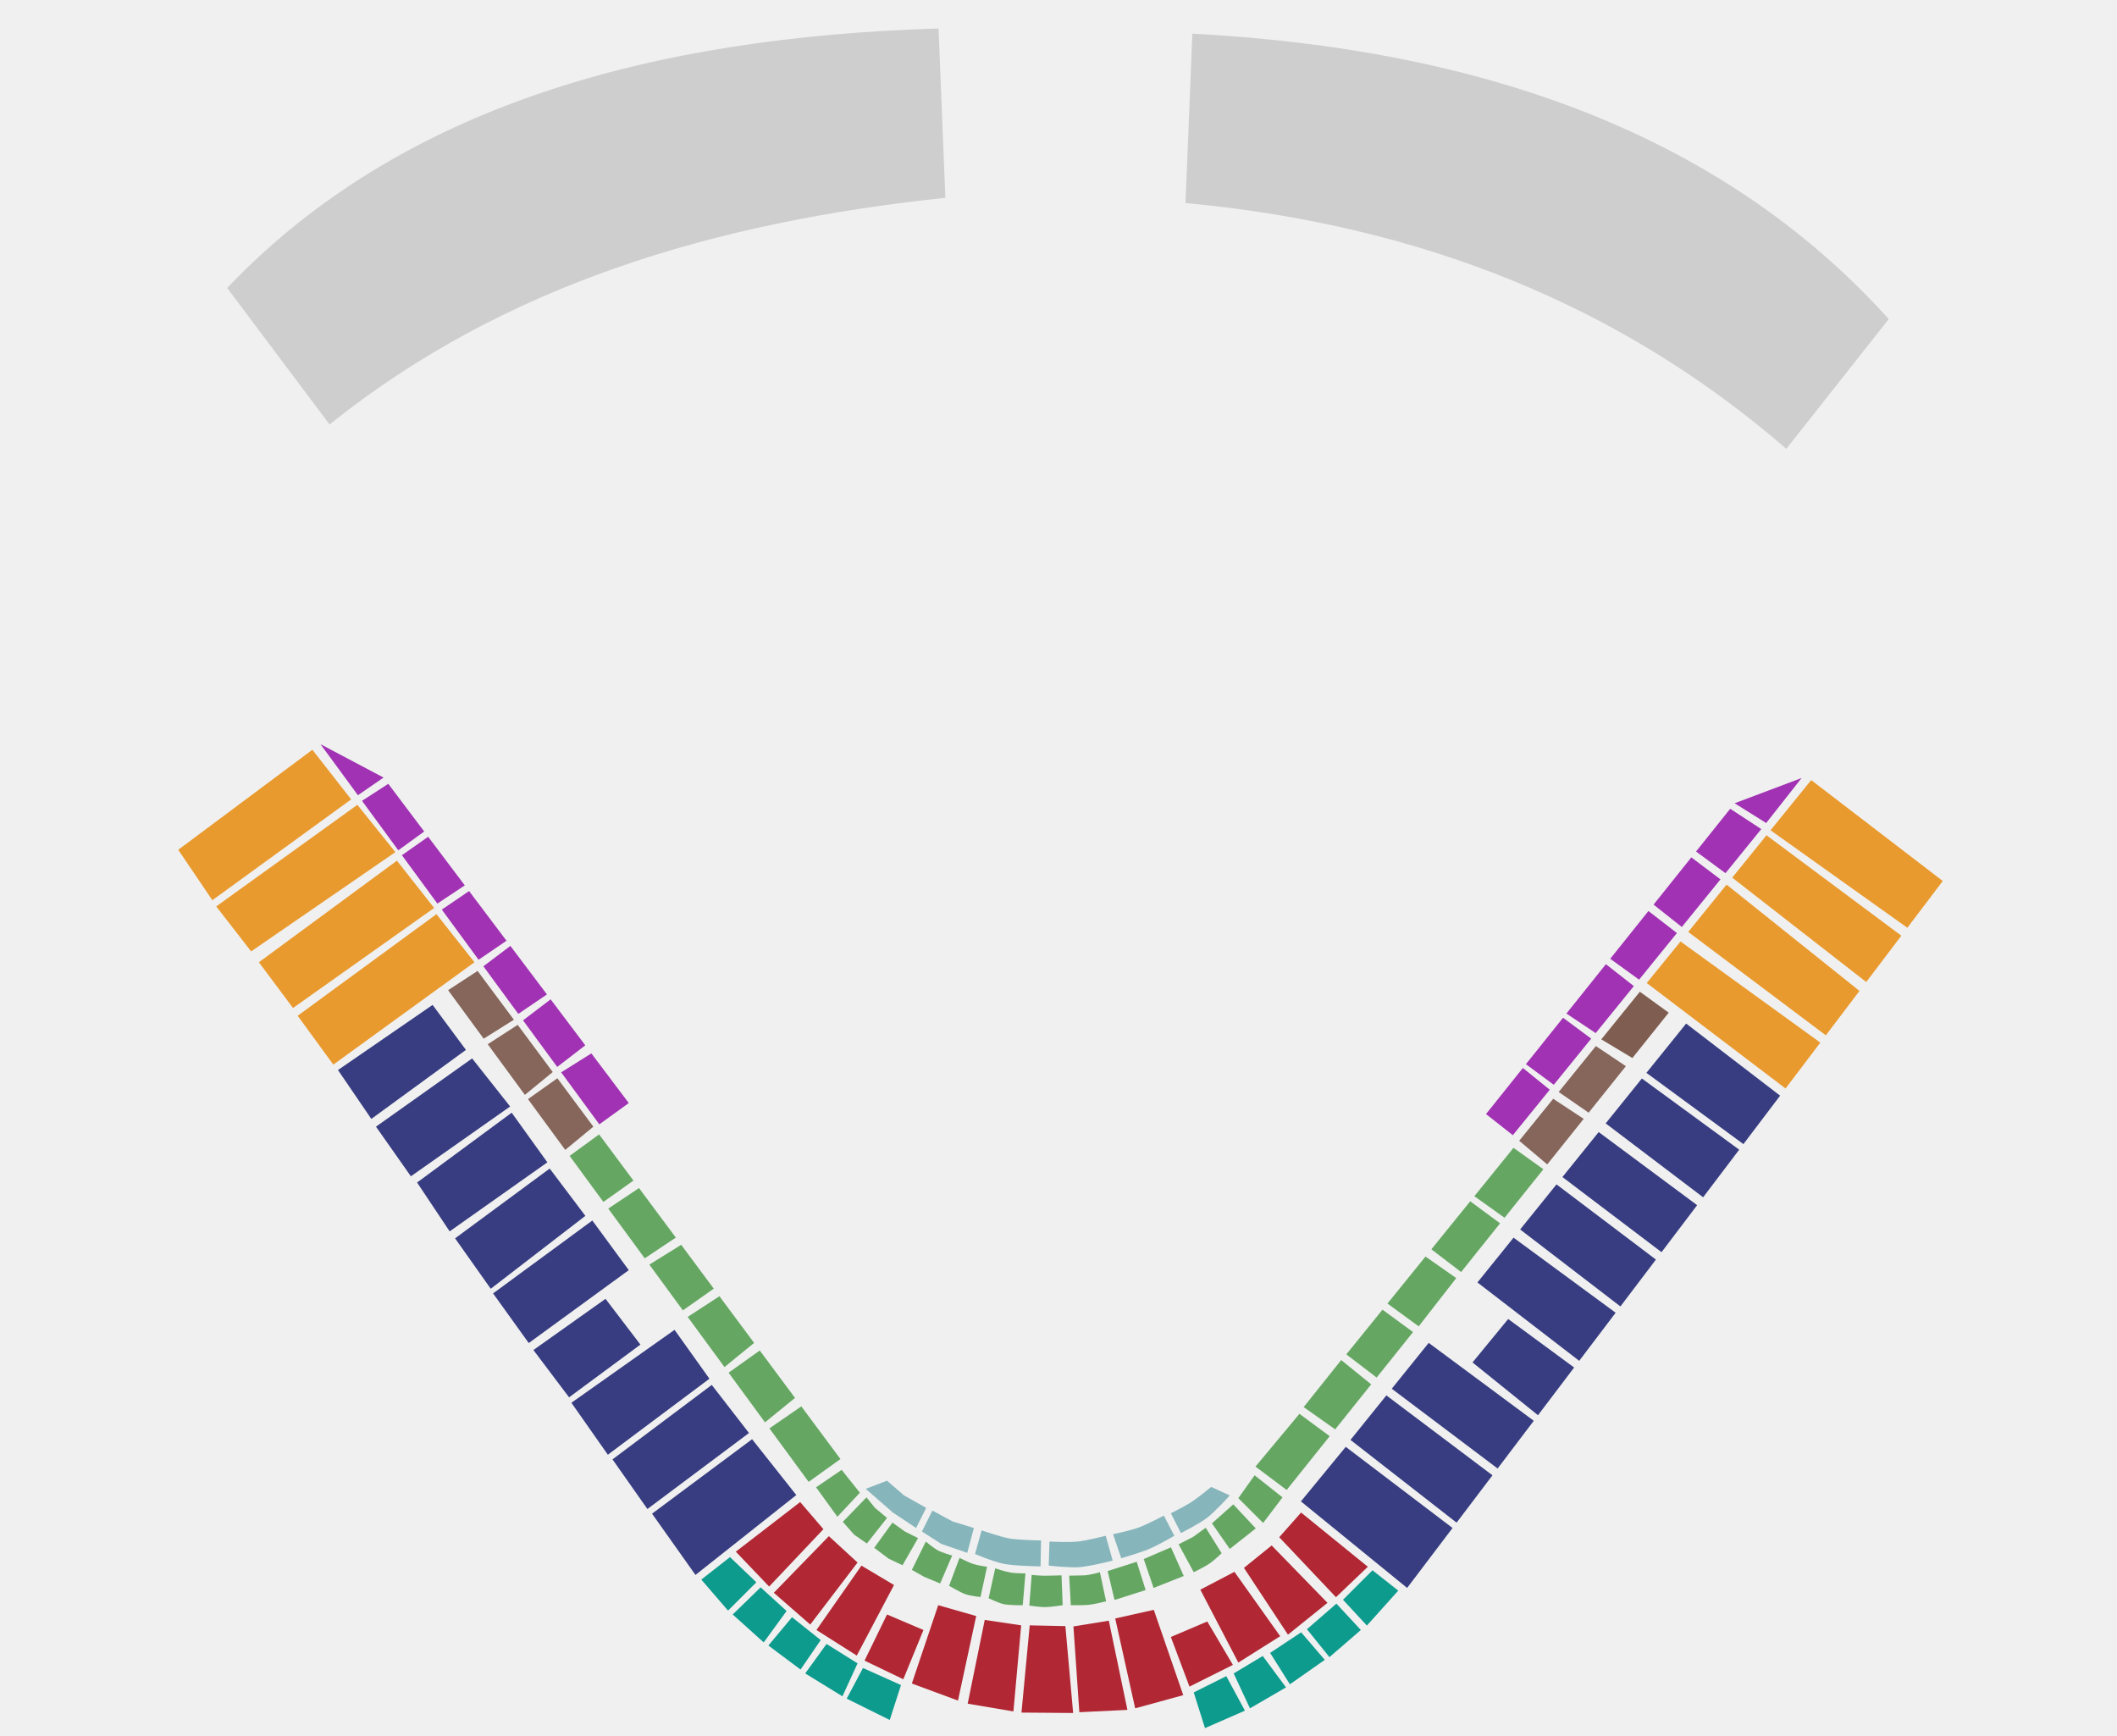
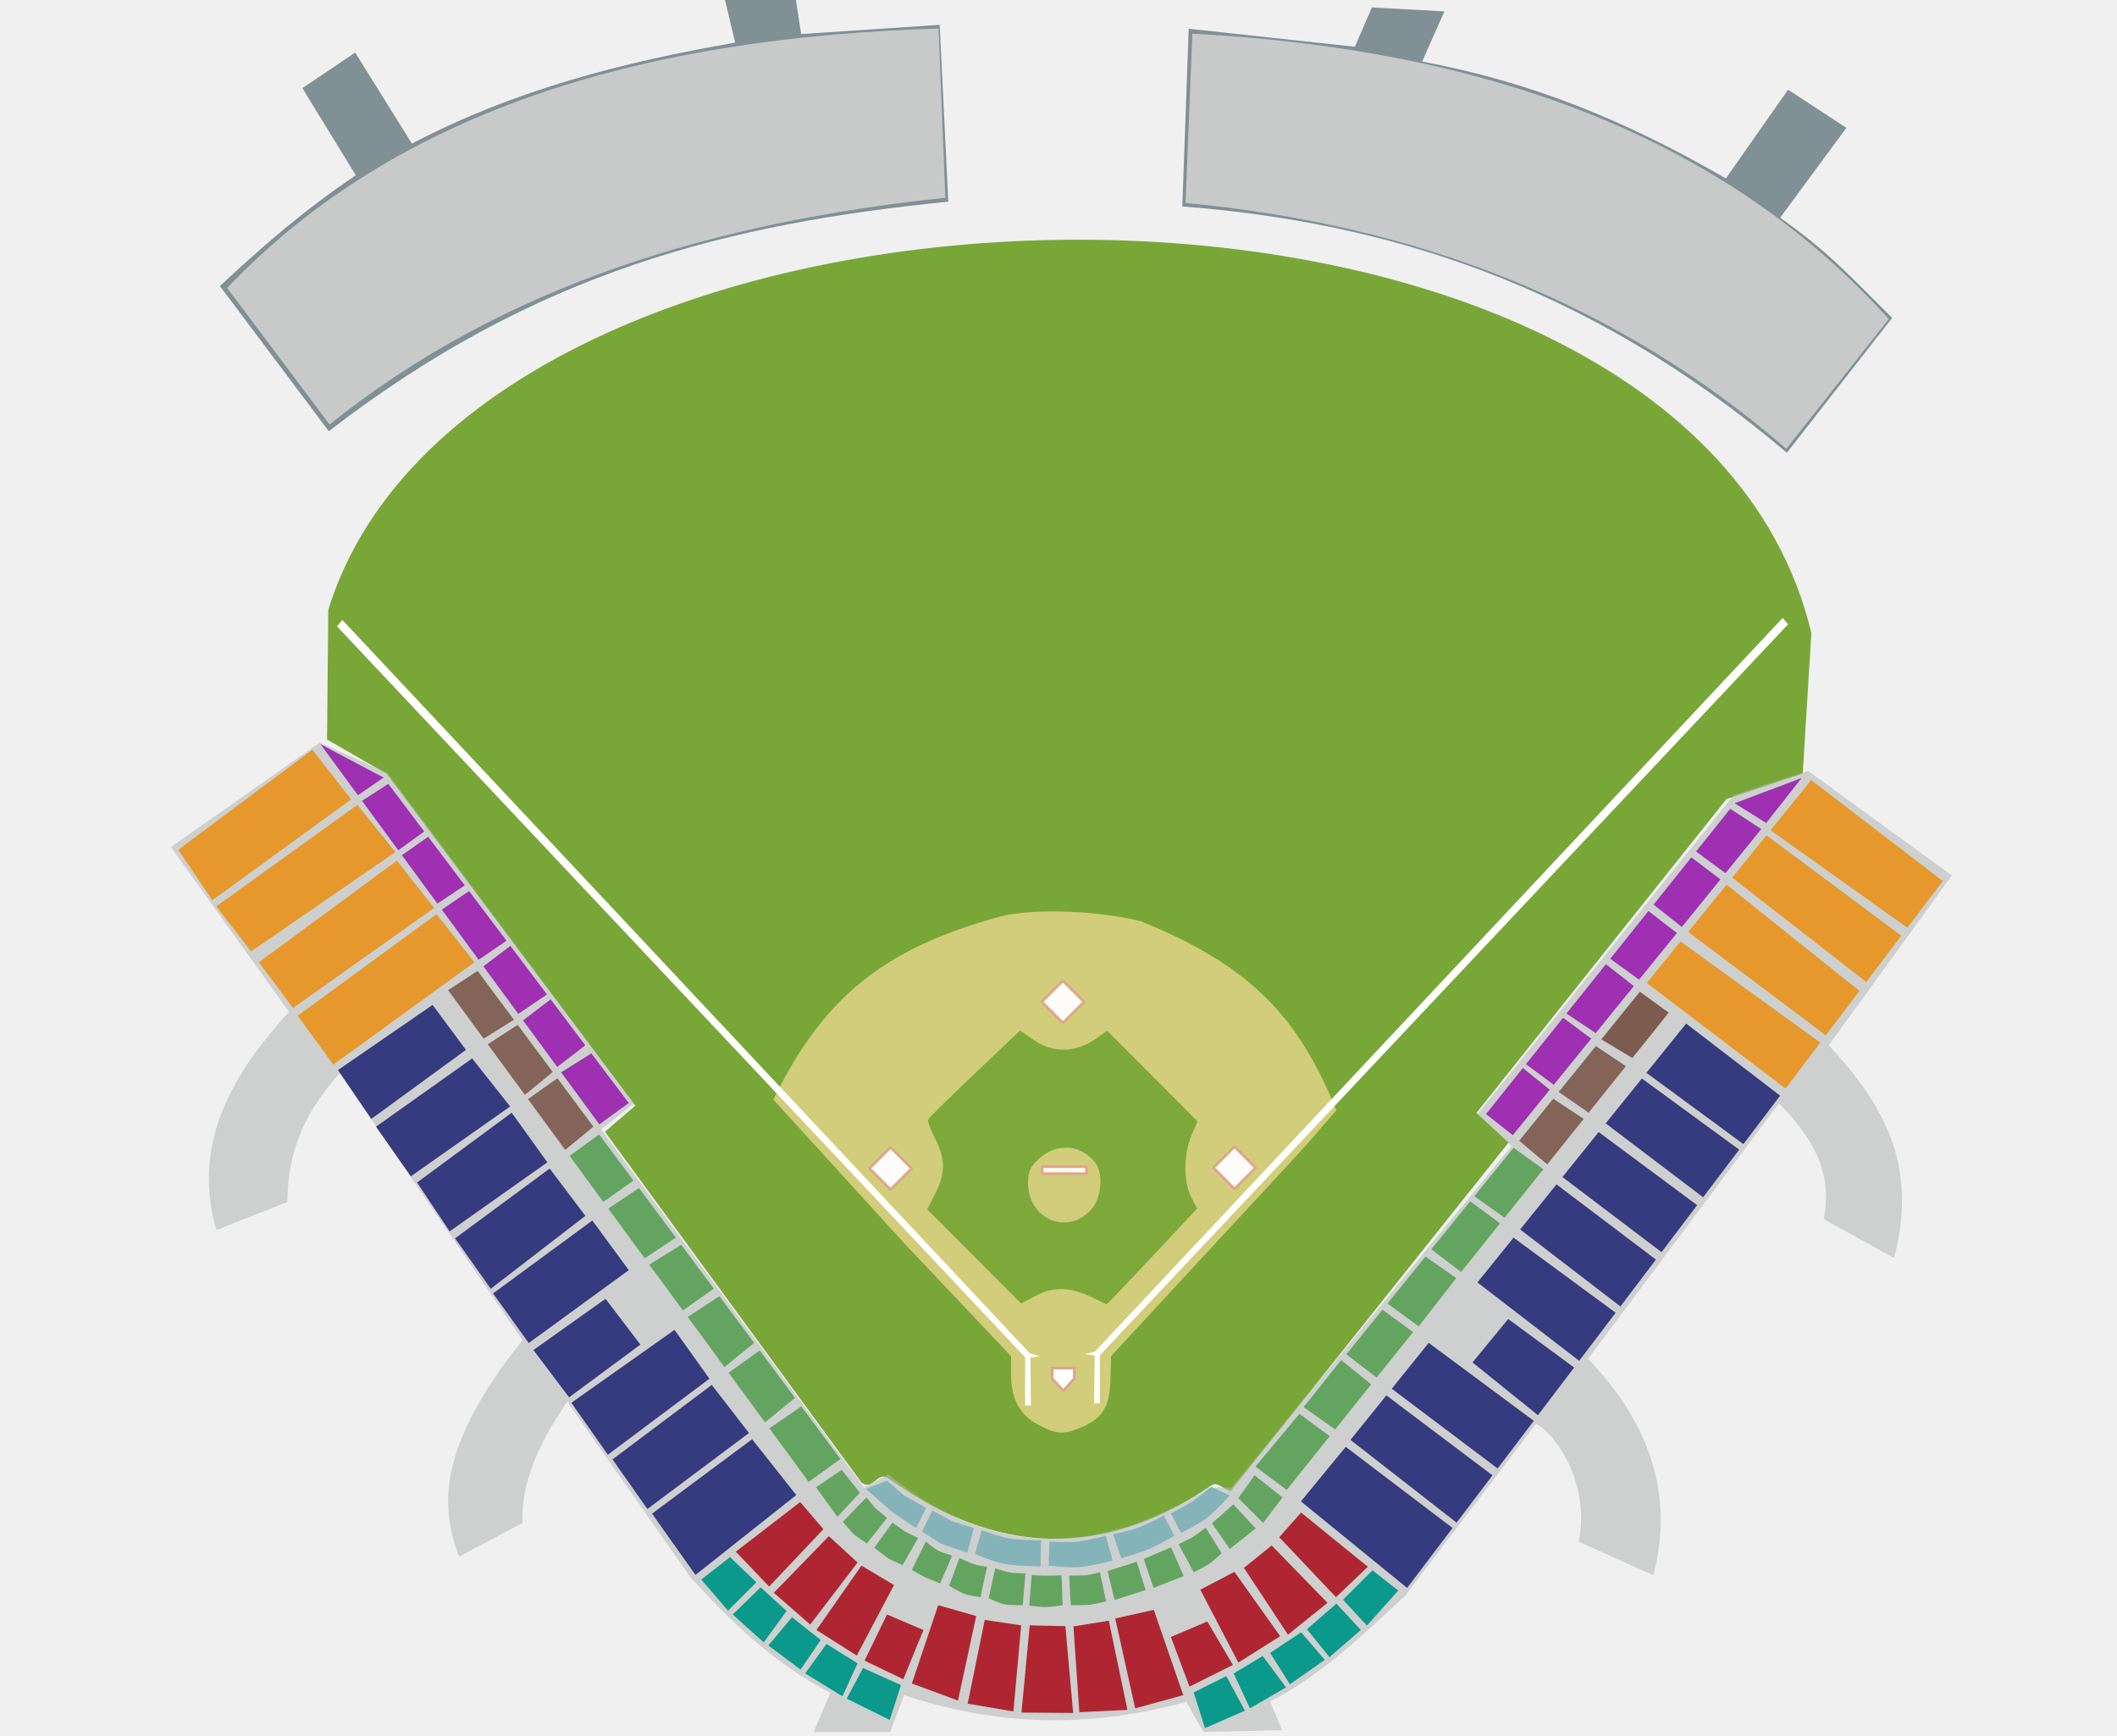
<svg xmlns="http://www.w3.org/2000/svg" width="783.047" height="642" viewBox="0 0 783.047 642" id="svg2" version="1.1">
  <defs id="defs4" />
-   <g id="layer1" transform="translate(0,-410.3624)">
+   <g id="layer2" style="display:none" />
+   <g id="layer3" style="display:inline">
+     <path style="fill:#78a737;fill-opacity:1;fill-rule:evenodd;stroke:none;stroke-width:1px;stroke-linecap:butt;stroke-linejoin:miter;stroke-opacity:1" d="m 670,234.143 -3.193,51.937 -28.236,9.491 -92.439,116.053 11.898,10.923 -102.787,128.956 c -2.393,-0.497 -5.034,-3.552 -6.966,-2.228 -34.725,23.804 -74.54,29.996 -119.654,-2.458 -4.092,-2.944 -5.895,5.039 -10.052,1.431 L 223.75,418.607 235,408.964 143.019,286.203 120.963,273.519 121.429,225.571 C 176.94,45.775 622.941,37.417 670,234.143 Z" id="path4878" />
+   </g>
+   <g id="layer4" style="display:inline">
+     <path style="display:inline;opacity:0.945;fill:#d7cf7e;fill-opacity:1;fill-rule:nonzero;stroke:none;stroke-width:1;stroke-linecap:butt;stroke-linejoin:bevel;stroke-miterlimit:4;stroke-dasharray:none;stroke-opacity:1" d="m 384.065,526.993 c -6.85,-3.617 -10.084,-9.56 -10.084,-18.533 l 0,-6.848 -39.407,-41.638 -48.498,-53.254 c 19.462,-40.279 43.798,-56.521 83.021,-67.486 14.114,-3.872 40.026,-1.908 52.984,1.558 41.38,16.702 58.449,36.136 72.216,69.86 l -10.468,12.07 c -3.301,3.806 -21.178,22.99 -39.516,42.82 l -33.342,36.054 -0.243,8.863 c -0.273,9.951 -2.898,14.145 -10.997,17.573 -6.3,2.667 -8.985,2.489 -15.665,-1.038 z" id="path5014" />
+     <rect style="display:inline;opacity:0.945;fill:#ffffff;fill-opacity:1;fill-rule:nonzero;stroke:#dfa48c;stroke-width:1;stroke-linecap:butt;stroke-linejoin:bevel;stroke-miterlimit:4;stroke-dasharray:none;stroke-opacity:1" id="segunda_base" width="11.062" height="11.062" x="-545.552" y="-21.51" rx="0" ry="0" transform="matrix(-0.7071068,-0.7071068,-0.7071068,0.7071068,0,0)" />
+     <rect style="display:inline;opacity:0.945;fill:#ffffff;fill-opacity:1;fill-rule:nonzero;stroke:#dfa48c;stroke-width:1;stroke-linecap:butt;stroke-linejoin:bevel;stroke-miterlimit:4;stroke-dasharray:none;stroke-opacity:1" id="tercera_base" width="11.062" height="11.062" x="-544.062" y="67.143" rx="0" ry="0" transform="matrix(-0.7071068,-0.7071068,-0.7071068,0.7071068,0,0)" />
+     <rect style="display:inline;opacity:0.945;fill:#ffffff;fill-opacity:1;fill-rule:nonzero;stroke:#dfa48c;stroke-width:1;stroke-linecap:butt;stroke-linejoin:bevel;stroke-miterlimit:4;stroke-dasharray:none;stroke-opacity:1" id="primera_base" width="11.062" height="11.062" x="-633.832" y="-23" rx="0" ry="0" transform="matrix(-0.7071068,-0.7071068,-0.7071068,0.7071068,0,0)" />
+     <path style="display:inline;opacity:0.945;fill:#78a737;fill-opacity:1;fill-rule:nonzero;stroke:none;stroke-width:1;stroke-linecap:butt;stroke-linejoin:bevel;stroke-miterlimit:4;stroke-dasharray:none;stroke-opacity:1" d="m 377.281,381.169 -16.773,15.95 c -9.225,8.772 -16.981,16.409 -17.233,16.971 -0.253,0.562 0.921,3.727 2.607,7.034 3.856,7.559 3.876,12.853 0.075,20.307 l -2.99,5.869 17.36,17.407 17.36,17.405 5.812,-3.029 c 6.402,-3.337 12.807,-3.035 20.855,0.98 2.559,1.277 4.809,2.32 5.001,2.32 0.192,0 7.799,-7.965 16.907,-17.702 l 16.561,-17.704 -2.229,-4.274 c -2.877,-5.517 -2.861,-15.566 0.037,-22.501 l 2.284,-5.465 -16.702,-16.751 -16.702,-16.749 -4.343,3.092 c -6.935,4.938 -15.659,5.193 -22.312,0.65 l -5.575,-3.809 z m 16.885,43.312 c 4.11,-0.035 8.101,1.872 10.982,5.624 3.044,3.964 2.29,12.941 -1.442,17.183 -8.706,9.893 -23.467,3.727 -23.467,-9.802 0,-4.308 0.99,-6.331 4.583,-9.354 2.878,-2.421 6.147,-3.623 9.344,-3.65 z" id="grama_diamante" />
+     <rect style="display:inline;opacity:0.945;fill:#ffffff;fill-opacity:1;fill-rule:nonzero;stroke:#dfa48c;stroke-width:1;stroke-linecap:butt;stroke-linejoin:bevel;stroke-miterlimit:4;stroke-dasharray:none;stroke-opacity:1" id="base_pitcher" width="16.39" height="2.607" x="385.462" y="431.511" />
+     <path style="display:inline;fill:#ffffff;fill-opacity:1;fill-rule:evenodd;stroke:#dfa48c;stroke-width:1px;stroke-linecap:butt;stroke-linejoin:miter;stroke-opacity:1" d="m 389.187,506.009 8.195,0 0,3.911 -4.097,4.47 -4.097,-4.47 z" id="home" />
+   </g>
+   <g id="layer5" style="display:inline">
+     <path style="display:inline;fill:#ffffff;fill-opacity:1;fill-rule:evenodd;stroke:none;stroke-width:1px;stroke-linecap:butt;stroke-linejoin:miter;stroke-opacity:1" d="m 381.322,519.832 -2.131,0 0,-17.792 -254.55,-270.375 1.987,-2.37 254.393,271.378 3.711,0.934 -3.623,0.539 z" id="linea_cal_izquierda" />
+     <path style="display:inline;fill:#ffffff;fill-opacity:1;fill-rule:evenodd;stroke:none;stroke-width:1px;stroke-linecap:butt;stroke-linejoin:miter;stroke-opacity:1" d="m 404.704,519.073 2.131,0 0,-17.792 254.55,-270.375 -1.987,-2.37 -254.393,271.378 -3.711,0.934 3.623,0.539 z" id="linea_cal_izquierda-4" />
+   </g>
+   <g id="layer6" style="display:inline;opacity:1">
+     <path style="fill:#b4b8b5;fill-opacity:0.58;fill-rule:evenodd;stroke:none;stroke-width:1px;stroke-linecap:butt;stroke-linejoin:miter;stroke-opacity:1" d="m 700.577,465.303 c 9.48,-35.792 -5.359,-58.318 -24.158,-78.685 l 45.555,-62.81 -53.147,-38.653 -27.609,8.973 -94.644,117.91 12.508,11.852 -103.534,126.311 -8.283,0 c -44.69,28.071 -83.784,23.684 -118.718,-4.832 l -8.973,4.832 -97.238,-132.481 12.076,-9.49 -91.09,-122.301 -25.008,-11.288 -55.099,38.653 43.686,60.984 c -23.899,25.932 -35.392,51.495 -26.835,80.672 L 106.294,444.596 c 0.121,-14.822 3.701,-30.22 19.326,-47.625 l 67.642,98.702 c -31.621,39.778 -30.434,61.511 -23.468,80.066 l 23.468,-12.424 c -0.654,-13.926 5.513,-28.988 16.565,-44.865 l 45.555,64.881 c 14.962,16.558 31.003,32.037 51.767,42.794 l -6.212,14.495 28.299,0 5.194,-13.637 c 37.634,12.585 71.911,11.322 104.349,2.475 l 6.414,11.162 28.989,-0.69 -4.385,-10.639 c 18.867,-9.466 34.205,-24.579 49.94,-39.057 l 48.399,-63.584 c 7.854,3.992 20.135,22.758 15.791,43.568 l 27.609,12.424 c 7.518,-28.635 -0.44,-55.335 -24.158,-80.066 l 70.605,-94.442 c 11.88,11.88 20.196,25.097 16.565,42.794 z" id="path4957" />
+     <path style="opacity:0.799;fill:#64787e;fill-opacity:1;fill-rule:evenodd;stroke:none;stroke-width:1px;stroke-linecap:butt;stroke-linejoin:miter;stroke-opacity:1" d="M 121.611,159.509 C 198.189,100.336 269.662,82.713 350.756,74.586 l -3.172,-65.4 -51.246,3.416 -1.952,-12.69 -26.355,-0.488 3.904,16.35 C 230.924,22.868 190.773,33.039 152.359,53.112 L 131.372,19.436 111.85,32.613 131.616,64.825 C 112.856,77.463 97.561,90.639 81.346,105.822 Z" id="path4959" />
+     <path style="opacity:0.799;fill:#64787e;fill-opacity:1;fill-rule:evenodd;stroke:none;stroke-width:1px;stroke-linecap:butt;stroke-linejoin:miter;stroke-opacity:1" d="M 660.938,167.463 C 586.402,104.236 511.23,82.096 437.317,76.357 l 2.363,-65.729 61.458,6.669 6.306,-14.54 26.81,1.448 -8.22,18.557 c 39.591,7.441 74.48,21.285 112.329,43.243 l 23.012,-32.833 21.577,14.1 -24.505,33.257 c 18.39,13.054 25.553,21.359 41.447,37.043 z" id="path4959-1" />
+   </g>
+   <g id="layer1" transform="translate(0,-410.3624)" style="display:inline">
    <path style="display:inline;opacity:0.945;fill:#e99523;fill-opacity:1;fill-rule:evenodd;stroke:none;stroke-width:1px;stroke-linecap:butt;stroke-linejoin:miter;stroke-opacity:1" d="m 65.925,724.679 49.623,-37.004 14.342,18.359 -51.344,37.291 z" id="ta1" />
    <path style="display:inline;opacity:0.945;fill:#e99523;fill-opacity:1;fill-rule:nonzero;stroke:none;stroke-width:0;stroke-linecap:butt;stroke-linejoin:bevel;stroke-miterlimit:4;stroke-dasharray:none;stroke-opacity:1" d="m 92.888,762.257 53.352,-36.717 -14.055,-17.498 -52.205,37.578 z" id="ta2" />
    <path style="display:inline;opacity:0.945;fill:#e99523;fill-opacity:1;fill-rule:nonzero;stroke:none;stroke-width:0;stroke-linecap:butt;stroke-linejoin:bevel;stroke-miterlimit:4;stroke-dasharray:none;stroke-opacity:1" d="m 108.377,783.197 52.205,-37.004 -13.768,-17.498 -51.058,37.578 z" id="ta3" />
    <path style="display:inline;opacity:0.945;fill:#e99523;fill-opacity:1;fill-rule:nonzero;stroke:none;stroke-width:0;stroke-linecap:butt;stroke-linejoin:bevel;stroke-miterlimit:4;stroke-dasharray:none;stroke-opacity:1" d="m 123.293,804.137 52.205,-37.865 -14.055,-17.785 -51.344,37.578 z" id="ta4" />
    <path style="display:inline;opacity:0.945;fill:#2c337a;fill-opacity:1;fill-rule:nonzero;stroke:none;stroke-width:0;stroke-linecap:butt;stroke-linejoin:bevel;stroke-miterlimit:4;stroke-dasharray:none;stroke-opacity:1" d="m 139.069,827.086 35.568,-25.243 14.055,17.785 -36.716,25.817 z" id="la2" />
    <path style="display:inline;opacity:0.945;fill:#2c337a;fill-opacity:1;fill-rule:evenodd;stroke:none;stroke-width:1px;stroke-linecap:butt;stroke-linejoin:miter;stroke-opacity:1" d="m 125.014,806.145 34.995,-24.096 12.334,16.638 -34.995,25.53 z" id="la1" />
    <path style="display:inline;opacity:0.945;fill:#2c337a;fill-opacity:1;fill-rule:nonzero;stroke:none;stroke-width:0;stroke-linecap:butt;stroke-linejoin:bevel;stroke-miterlimit:4;stroke-dasharray:none;stroke-opacity:1" d="m 154.272,847.739 34.995,-25.817 13.195,18.359 -36.142,25.53 z" id="la3" />
    <path style="display:inline;opacity:0.945;fill:#2c337a;fill-opacity:1;fill-rule:nonzero;stroke:none;stroke-width:0;stroke-linecap:butt;stroke-linejoin:bevel;stroke-miterlimit:4;stroke-dasharray:none;stroke-opacity:1" d="m 216.516,860.074 -13.195,-17.498 -34.995,25.817 13.195,18.646 z" id="la4" />
    <path style="display:inline;opacity:0.945;fill:#2c337a;fill-opacity:1;fill-rule:nonzero;stroke:none;stroke-width:0;stroke-linecap:butt;stroke-linejoin:bevel;stroke-miterlimit:4;stroke-dasharray:none;stroke-opacity:1" d="M 232.579,880.154 219.098,861.795 182.382,888.759 195.577,907.118 Z" id="la5" />
    <path style="display:inline;opacity:0.945;fill:#2c337a;fill-opacity:1;fill-rule:nonzero;stroke:none;stroke-width:0;stroke-linecap:butt;stroke-linejoin:bevel;stroke-miterlimit:4;stroke-dasharray:none;stroke-opacity:1" d="m 223.974,890.767 12.908,16.924 -26.389,19.506 -13.195,-17.498 z" id="la6" />
    <path style="display:inline;opacity:0.945;fill:#2c337a;fill-opacity:1;fill-rule:nonzero;stroke:none;stroke-width:0;stroke-linecap:butt;stroke-linejoin:bevel;stroke-miterlimit:4;stroke-dasharray:none;stroke-opacity:1" d="m 249.503,902.241 12.908,18.072 -37.576,28.112 -13.482,-19.219 z" id="la7" />
    <path style="display:inline;opacity:0.945;fill:#2c337a;fill-opacity:1;fill-rule:nonzero;stroke:none;stroke-width:0;stroke-linecap:butt;stroke-linejoin:bevel;stroke-miterlimit:4;stroke-dasharray:none;stroke-opacity:1" d="m 277.04,940.393 -37.576,28.112 -12.908,-18.359 36.716,-27.538 z" id="la8" />
    <path style="display:inline;opacity:0.945;fill:#2c337a;fill-opacity:1;fill-rule:nonzero;stroke:none;stroke-width:0;stroke-linecap:butt;stroke-linejoin:bevel;stroke-miterlimit:4;stroke-dasharray:none;stroke-opacity:1" d="m 294.537,963.341 -37.289,29.546 -16.063,-22.661 37.002,-27.538 z" id="la9" />
    <path style="display:inline;opacity:0.945;fill:#ad1d29;fill-opacity:1;fill-rule:evenodd;stroke:none;stroke-width:1px;stroke-linecap:butt;stroke-linejoin:miter;stroke-opacity:1" d="m 304.576,975.963 -8.605,-10.04 -23.808,18.359 12.334,12.908 z" id="tc1" />
    <path style="display:inline;opacity:0.945;fill:#ad1d29;fill-opacity:1;fill-rule:nonzero;stroke:none;stroke-width:0;stroke-linecap:butt;stroke-linejoin:bevel;stroke-miterlimit:4;stroke-dasharray:none;stroke-opacity:1" d="m 317.197,988.298 -10.613,-9.753 -20.366,20.94 13.482,11.761 z" id="tc2" />
    <path style="display:inline;opacity:0.945;fill:#ad1d29;fill-opacity:1;fill-rule:nonzero;stroke:none;stroke-width:0;stroke-linecap:butt;stroke-linejoin:bevel;stroke-miterlimit:4;stroke-dasharray:none;stroke-opacity:1" d="m 330.679,996.616 -12.047,-7.171 -16.637,23.809 14.916,9.466 z" id="tc3" />
    <path style="display:inline;opacity:0.945;fill:#ad1d29;fill-opacity:1;fill-rule:nonzero;stroke:none;stroke-width:0;stroke-linecap:butt;stroke-linejoin:bevel;stroke-miterlimit:4;stroke-dasharray:none;stroke-opacity:1" d="m 334.121,1031.469 7.458,-18.215 -13.482,-5.737 -8.318,17.068 z" id="tc4" />
    <path style="display:inline;opacity:0.945;fill:#ad1d29;fill-opacity:1;fill-rule:nonzero;stroke:none;stroke-width:0;stroke-linecap:butt;stroke-linejoin:bevel;stroke-miterlimit:4;stroke-dasharray:none;stroke-opacity:1" d="m 361.084,1008.091 -14.055,-4.016 -9.753,28.972 17.067,6.311 z" id="tc5" />
    <path style="display:inline;opacity:0.945;fill:#ad1d29;fill-opacity:1;fill-rule:nonzero;stroke:none;stroke-width:0;stroke-linecap:butt;stroke-linejoin:bevel;stroke-miterlimit:4;stroke-dasharray:none;stroke-opacity:1" d="m 377.721,1011.533 -13.482,-2.008 -6.311,30.98 16.924,2.869 z" id="tc6" />
    <path style="display:inline;opacity:0.945;fill:#ad1d29;fill-opacity:1;fill-rule:nonzero;stroke:none;stroke-width:0;stroke-linecap:butt;stroke-linejoin:bevel;stroke-miterlimit:4;stroke-dasharray:none;stroke-opacity:1" d="m 394.071,1011.82 -13.195,-0.287 -3.047,32.268 19.11,0.146 z" id="tc7" />
    <path style="display:inline;opacity:0.945;fill:#805e52;fill-opacity:1;fill-rule:nonzero;stroke:none;stroke-width:0;stroke-linecap:butt;stroke-linejoin:bevel;stroke-miterlimit:4;stroke-dasharray:none;stroke-opacity:1" d="m 165.746,776.599 10.907,-7.12 13.425,18.058 -11.173,7.007 z" id="lb1" />
    <path style="display:inline;opacity:0.945;fill:#805e52;fill-opacity:1;fill-rule:nonzero;stroke:none;stroke-width:0;stroke-linecap:butt;stroke-linejoin:bevel;stroke-miterlimit:4;stroke-dasharray:none;stroke-opacity:1" d="m 194.143,815.325 10.312,-8.448 -12.973,-17.45 -11.073,7.169 z" id="lb2" />
    <path style="display:inline;opacity:0.945;fill:#805e52;fill-opacity:1;fill-rule:nonzero;stroke:none;stroke-width:0;stroke-linecap:butt;stroke-linejoin:bevel;stroke-miterlimit:4;stroke-dasharray:none;stroke-opacity:1" d="m 209.071,835.682 10.41,-8.594 -13.314,-17.909 -10.875,7.713 z" id="lb3" />
    <path style="display:inline;opacity:0.945;fill:#5da35a;fill-opacity:1;fill-rule:evenodd;stroke:none;stroke-width:1px;stroke-linecap:butt;stroke-linejoin:miter;stroke-opacity:1" d="m 223.178,854.92 11.124,-7.896 -12.698,-17.08 -10.91,7.952 z" id="tp1" />
    <path style="display:inline;opacity:0.945;fill:#5da35a;fill-opacity:1;fill-rule:nonzero;stroke:none;stroke-width:0;stroke-linecap:butt;stroke-linejoin:bevel;stroke-miterlimit:4;stroke-dasharray:none;stroke-opacity:1" d="m 224.984,857.383 11.372,-7.597 13.621,18.321 -11.496,7.681 z" id="tp2" />
    <path style="display:inline;opacity:0.945;fill:#5da35a;fill-opacity:1;fill-rule:nonzero;stroke:none;stroke-width:0;stroke-linecap:butt;stroke-linejoin:bevel;stroke-miterlimit:4;stroke-dasharray:none;stroke-opacity:1" d="m 252.597,895.039 11.416,-8.051 -12.047,-16.204 -11.789,7.318 z" id="tp3" />
    <path style="display:inline;opacity:0.945;fill:#5da35a;fill-opacity:1;fill-rule:nonzero;stroke:none;stroke-width:0;stroke-linecap:butt;stroke-linejoin:bevel;stroke-miterlimit:4;stroke-dasharray:none;stroke-opacity:1" d="m 267.972,916.005 10.968,-8.94 -12.839,-17.27 -11.735,7.655 z" id="tp4" />
    <path style="display:inline;opacity:0.945;fill:#5da35a;fill-opacity:1;fill-rule:nonzero;stroke:none;stroke-width:0;stroke-linecap:butt;stroke-linejoin:bevel;stroke-miterlimit:4;stroke-dasharray:none;stroke-opacity:1" d="m 282.964,936.45 11.101,-9.041 -13.04,-17.54 -11.53,8.213 z" id="tp5" />
    <path style="display:inline;opacity:0.945;fill:#5da35a;fill-opacity:1;fill-rule:nonzero;stroke:none;stroke-width:0;stroke-linecap:butt;stroke-linejoin:bevel;stroke-miterlimit:4;stroke-dasharray:none;stroke-opacity:1" d="m 299.105,958.462 11.767,-8.444 -14.48,-19.477 -11.796,8.136 z" id="tp6" />
    <path style="display:inline;opacity:0.945;fill:#e99523;fill-opacity:1;fill-rule:nonzero;stroke:none;stroke-width:0;stroke-linecap:butt;stroke-linejoin:bevel;stroke-miterlimit:4;stroke-dasharray:none;stroke-opacity:1" d="m 705.495,753.517 -50.596,-36.06 15.028,-18.565 48.678,37.322 z" id="ta8" />
    <path style="display:inline;opacity:0.945;fill:#e99523;fill-opacity:1;fill-rule:nonzero;stroke:none;stroke-width:0;stroke-linecap:butt;stroke-linejoin:bevel;stroke-miterlimit:4;stroke-dasharray:none;stroke-opacity:1" d="m 703.277,756.444 -49.874,-37.138 -12.685,15.67 49.571,38.609 z" id="ta7" />
    <path style="display:inline;opacity:0.945;fill:#e99523;fill-opacity:1;fill-rule:nonzero;stroke:none;stroke-width:0;stroke-linecap:butt;stroke-linejoin:bevel;stroke-miterlimit:4;stroke-dasharray:none;stroke-opacity:1" d="m 675.35,793.3 12.44,-16.418 -49.157,-39.331 -14.181,17.519 z" id="ta6" />
    <path style="display:inline;opacity:0.945;fill:#e99523;fill-opacity:1;fill-rule:nonzero;stroke:none;stroke-width:0;stroke-linecap:butt;stroke-linejoin:bevel;stroke-miterlimit:4;stroke-dasharray:none;stroke-opacity:1" d="m 660.449,812.966 -51.348,-39.015 12.506,-15.365 51.701,37.41 z" id="ta5" />
    <path style="display:inline;opacity:0.945;fill:#2c337a;fill-opacity:1;fill-rule:nonzero;stroke:none;stroke-width:0;stroke-linecap:butt;stroke-linejoin:bevel;stroke-miterlimit:4;stroke-dasharray:none;stroke-opacity:1" d="m 623.683,788.952 34.758,26.665 -13.578,17.92 -35.874,-26.359 z" id="la18" />
    <path style="display:inline;opacity:0.945;fill:#795548;fill-opacity:1;fill-rule:nonzero;stroke:none;stroke-width:0;stroke-linecap:butt;stroke-linejoin:bevel;stroke-miterlimit:4;stroke-dasharray:none;stroke-opacity:1" d="m 603.795,801.705 -11.5,-6.911 14.261,-17.618 10.676,7.741 z" id="lb6" />
    <path style="display:inline;opacity:0.945;fill:#805e52;fill-opacity:1;fill-rule:nonzero;stroke:none;stroke-width:0;stroke-linecap:butt;stroke-linejoin:bevel;stroke-miterlimit:4;stroke-dasharray:none;stroke-opacity:1" d="m 601.388,804.713 -11.096,-7.443 -13.754,16.991 11.077,7.659 z" id="lb5" />
    <path style="display:inline;opacity:0.945;fill:#805e52;fill-opacity:1;fill-rule:nonzero;stroke:none;stroke-width:0;stroke-linecap:butt;stroke-linejoin:bevel;stroke-miterlimit:4;stroke-dasharray:none;stroke-opacity:1" d="m 561.935,832.3 12.571,-15.53 11.287,7.424 -13.493,16.857 z" id="lb4" />
    <path style="display:inline;opacity:0.945;fill:#2c337a;fill-opacity:1;fill-rule:nonzero;stroke:none;stroke-width:0;stroke-linecap:butt;stroke-linejoin:bevel;stroke-miterlimit:4;stroke-dasharray:none;stroke-opacity:1" d="m 593.916,825.871 13.386,-16.603 35.999,26.328 -13.34,17.605 z" id="la17" />
    <path style="display:inline;opacity:0.945;fill:#5da35a;fill-opacity:1;fill-rule:nonzero;stroke:none;stroke-width:0;stroke-linecap:butt;stroke-linejoin:bevel;stroke-miterlimit:4;stroke-dasharray:none;stroke-opacity:1" d="m 559.825,834.908 11.049,7.927 -14.361,17.942 -11.176,-7.97 z" id="tp25" />
    <path style="display:inline;opacity:0.945;fill:#5da35a;fill-opacity:1;fill-rule:nonzero;stroke:none;stroke-width:0;stroke-linecap:butt;stroke-linejoin:bevel;stroke-miterlimit:4;stroke-dasharray:none;stroke-opacity:1" d="m 543.813,854.688 11.047,8.152 -14.417,18.012 -11.005,-8.406 z" id="tp24" />
    <path style="display:inline;opacity:0.945;fill:#2c337a;fill-opacity:1;fill-rule:nonzero;stroke:none;stroke-width:0;stroke-linecap:butt;stroke-linejoin:bevel;stroke-miterlimit:4;stroke-dasharray:none;stroke-opacity:1" d="m 591.33,829.079 36.418,27.044 -13.169,17.379 -36.663,-27.786 z" id="la16" />
    <path style="display:inline;opacity:0.945;fill:#2c337a;fill-opacity:1;fill-rule:nonzero;stroke:none;stroke-width:0;stroke-linecap:butt;stroke-linejoin:bevel;stroke-miterlimit:4;stroke-dasharray:none;stroke-opacity:1" d="m 562.282,865.105 13.441,-16.67 36.776,27.811 -13.131,17.329 z" id="la15" />
    <path style="display:inline;opacity:0.945;fill:#2c337a;fill-opacity:1;fill-rule:nonzero;stroke:none;stroke-width:0;stroke-linecap:butt;stroke-linejoin:bevel;stroke-miterlimit:4;stroke-dasharray:none;stroke-opacity:1" d="m 546.482,884.703 13.355,-16.564 37.766,27.767 -13.478,17.788 z" id="la14" />
    <path style="display:inline;opacity:0.945;fill:#5da35a;fill-opacity:1;fill-rule:nonzero;stroke:none;stroke-width:0;stroke-linecap:butt;stroke-linejoin:bevel;stroke-miterlimit:4;stroke-dasharray:none;stroke-opacity:1" d="m 524.755,900.942 -11.556,-8.435 14.068,-17.379 11.384,7.962 z" id="tp23" />
    <path style="display:inline;opacity:0.945;fill:#2c337a;fill-opacity:1;fill-rule:nonzero;stroke:none;stroke-width:0;stroke-linecap:butt;stroke-linejoin:bevel;stroke-miterlimit:4;stroke-dasharray:none;stroke-opacity:1" d="m 544.662,914.289 13.195,-16.064 24.393,17.942 -13.373,17.649 z" id="la13" />
    <path style="display:inline;opacity:0.945;fill:#5da35a;fill-opacity:1;fill-rule:nonzero;stroke:none;stroke-width:0;stroke-linecap:butt;stroke-linejoin:bevel;stroke-miterlimit:4;stroke-dasharray:none;stroke-opacity:1" d="m 522.666,903.06 -11.297,-8.293 -13.386,16.537 11.218,8.578 z" id="tp22" />
    <path style="display:inline;opacity:0.945;fill:#2c337a;fill-opacity:1;fill-rule:nonzero;stroke:none;stroke-width:0;stroke-linecap:butt;stroke-linejoin:bevel;stroke-miterlimit:4;stroke-dasharray:none;stroke-opacity:1" d="M 528.457,907.059 567.32,935.871 553.947,953.52 514.79,924.01 Z" id="la12" />
    <path style="display:inline;opacity:0.945;fill:#5da35a;fill-opacity:1;fill-rule:nonzero;stroke:none;stroke-width:0;stroke-linecap:butt;stroke-linejoin:bevel;stroke-miterlimit:4;stroke-dasharray:none;stroke-opacity:1" d="m 507.185,922.401 -11.091,-8.994 -13.895,17.397 11.661,8.245 z" id="tp21" />
    <path style="display:inline;opacity:0.945;fill:#2c337a;fill-opacity:1;fill-rule:nonzero;stroke:none;stroke-width:0;stroke-linecap:butt;stroke-linejoin:bevel;stroke-miterlimit:4;stroke-dasharray:none;stroke-opacity:1" d="m 499.523,942.945 13.273,-16.463 39.247,29.551 -13.273,17.517 z" id="la11" />
    <path style="display:inline;opacity:0.945;fill:#2c337a;fill-opacity:1;fill-rule:nonzero;stroke:none;stroke-width:0;stroke-linecap:butt;stroke-linejoin:bevel;stroke-miterlimit:4;stroke-dasharray:none;stroke-opacity:1" d="m 481.19,965.683 16.581,-20.172 39.505,30.011 -16.8,22.172 z" id="la10" />
    <path style="display:inline;opacity:0.945;fill:#5da35a;fill-opacity:1;fill-rule:nonzero;stroke:none;stroke-width:0;stroke-linecap:butt;stroke-linejoin:bevel;stroke-miterlimit:4;stroke-dasharray:none;stroke-opacity:1" d="m 480.639,933.297 11.204,8.27 -15.929,19.9 -11.532,-8.655 z" id="tp20" />
    <path style="display:inline;opacity:0.945;fill:#ad1d29;fill-opacity:1;fill-rule:nonzero;stroke:none;stroke-width:0;stroke-linecap:butt;stroke-linejoin:bevel;stroke-miterlimit:4;stroke-dasharray:none;stroke-opacity:1" d="m 473.166,978.938 8.086,-9.128 24.692,20.056 -11.791,11.255 z" id="tc13" />
    <path style="display:inline;opacity:0.945;fill:#ad1d29;fill-opacity:1;fill-rule:nonzero;stroke:none;stroke-width:0;stroke-linecap:butt;stroke-linejoin:bevel;stroke-miterlimit:4;stroke-dasharray:none;stroke-opacity:1" d="m 397.047,1011.928 13.086,-2.116 6.884,32.988 -17.784,0.861 z" id="tc8" />
    <path style="display:inline;opacity:0.945;fill:#ad1d29;fill-opacity:1;fill-rule:nonzero;stroke:none;stroke-width:0;stroke-linecap:butt;stroke-linejoin:bevel;stroke-miterlimit:4;stroke-dasharray:none;stroke-opacity:1" d="m 412.504,1008.989 14.266,-3.193 10.9,31.554 -17.784,4.877 z" id="tc9" />
    <path style="display:inline;opacity:0.945;fill:#ad1d29;fill-opacity:1;fill-rule:nonzero;stroke:none;stroke-width:0;stroke-linecap:butt;stroke-linejoin:bevel;stroke-miterlimit:4;stroke-dasharray:none;stroke-opacity:1" d="m 443.981,998.338 12.621,-6.598 16.924,23.809 -15.489,9.753 z" id="tc11" />
    <path style="display:inline;opacity:0.945;fill:#ad1d29;fill-opacity:1;fill-rule:nonzero;stroke:none;stroke-width:0;stroke-linecap:butt;stroke-linejoin:bevel;stroke-miterlimit:4;stroke-dasharray:none;stroke-opacity:1" d="m 460.114,990.274 10.257,-8.287 20.653,21.227 -14.629,11.761 z" id="tc12" />
    <path style="display:inline;opacity:0.945;fill:#ad1d29;fill-opacity:1;fill-rule:nonzero;stroke:none;stroke-width:0;stroke-linecap:butt;stroke-linejoin:bevel;stroke-miterlimit:4;stroke-dasharray:none;stroke-opacity:1" d="m 433.081,1015.836 13.482,-5.737 9.466,16.064 -16.063,8.032 z" id="tc10" />
    <path style="display:inline;opacity:0.945;fill:#9c27b0;fill-opacity:1;fill-rule:nonzero;stroke:none;stroke-width:0;stroke-linecap:butt;stroke-linejoin:bevel;stroke-miterlimit:4;stroke-dasharray:none;stroke-opacity:1" d="m 563.288,805.379 9.946,8.035 -13.657,16.827 -9.923,-7.819 z" id="box8" />
    <path style="display:inline;opacity:0.945;fill:#9c27b0;fill-opacity:1;fill-rule:nonzero;stroke:none;stroke-width:0;stroke-linecap:butt;stroke-linejoin:bevel;stroke-miterlimit:4;stroke-dasharray:none;stroke-opacity:1" d="m 578.149,786.802 10.419,7.719 -13.857,17.074 -10.294,-7.626 z" id="box9" />
    <path style="display:inline;opacity:0.945;fill:#9c27b0;fill-opacity:1;fill-rule:nonzero;stroke:none;stroke-width:0;stroke-linecap:butt;stroke-linejoin:bevel;stroke-miterlimit:4;stroke-dasharray:none;stroke-opacity:1" d="m 593.999,766.989 10.336,8.106 -14.112,17.387 -10.827,-7.238 z" id="box10" />
    <path style="display:inline;opacity:0.945;fill:#9c27b0;fill-opacity:1;fill-rule:nonzero;stroke:none;stroke-width:0;stroke-linecap:butt;stroke-linejoin:bevel;stroke-miterlimit:4;stroke-dasharray:none;stroke-opacity:1" d="m 606.27,772.711 -10.667,-7.726 14.129,-17.662 10.533,8.145 z" id="box11" />
    <path style="display:inline;opacity:0.945;fill:#9c27b0;fill-opacity:1;fill-rule:nonzero;stroke:none;stroke-width:0;stroke-linecap:butt;stroke-linejoin:bevel;stroke-miterlimit:4;stroke-dasharray:none;stroke-opacity:1" d="m 653.285,714.782 13.104,-16.656 -24.775,9.342 z" id="box14" />
    <path style="display:inline;opacity:0.945;fill:#9c27b0;fill-opacity:1;fill-rule:nonzero;stroke:none;stroke-width:0;stroke-linecap:butt;stroke-linejoin:bevel;stroke-miterlimit:4;stroke-dasharray:none;stroke-opacity:1" d="m 627.342,725.308 10.889,8.022 13.237,-16.31 -11.482,-7.518 z" id="box13" />
    <path style="display:inline;opacity:0.945;fill:#9c27b0;fill-opacity:1;fill-rule:nonzero;stroke:none;stroke-width:0;stroke-linecap:butt;stroke-linejoin:bevel;stroke-miterlimit:4;stroke-dasharray:none;stroke-opacity:1" d="m 636.376,735.616 -10.77,-8.137 -13.98,17.476 10.456,8.274 z" id="box12" />
    <path style="display:inline;opacity:0.945;fill:#9c27b0;fill-opacity:1;fill-rule:nonzero;stroke:none;stroke-width:0;stroke-linecap:butt;stroke-linejoin:bevel;stroke-miterlimit:4;stroke-dasharray:none;stroke-opacity:1" d="m 221.679,826.225 10.899,-7.872 -13.841,-18.371 -11.165,7.01 z" id="box7" />
    <path style="display:inline;opacity:0.945;fill:#9c27b0;fill-opacity:1;fill-rule:nonzero;stroke:none;stroke-width:0;stroke-linecap:butt;stroke-linejoin:bevel;stroke-miterlimit:4;stroke-dasharray:none;stroke-opacity:1" d="m 193.461,787.754 10.215,-7.763 12.815,17.01 -10.383,7.995 z" id="box6" />
    <path style="display:inline;opacity:0.945;fill:#9c27b0;fill-opacity:1;fill-rule:nonzero;stroke:none;stroke-width:0;stroke-linecap:butt;stroke-linejoin:bevel;stroke-miterlimit:4;stroke-dasharray:none;stroke-opacity:1" d="m 178.801,767.768 9.984,-7.542 13.523,17.95 -10.596,7.195 z" id="box5" />
    <path style="display:inline;opacity:0.945;fill:#9c27b0;fill-opacity:1;fill-rule:nonzero;stroke:none;stroke-width:0;stroke-linecap:butt;stroke-linejoin:bevel;stroke-miterlimit:4;stroke-dasharray:none;stroke-opacity:1" d="m 163.419,746.798 10.086,-6.854 13.841,18.371 -10.319,7.035 z" id="box4" />
    <path style="display:inline;opacity:0.945;fill:#9c27b0;fill-opacity:1;fill-rule:nonzero;stroke:none;stroke-width:0;stroke-linecap:butt;stroke-linejoin:bevel;stroke-miterlimit:4;stroke-dasharray:none;stroke-opacity:1" d="m 148.663,726.68 9.707,-6.825 13.548,17.983 -10.131,6.735 z" id="box3" />
    <path style="display:inline;opacity:0.945;fill:#9c27b0;fill-opacity:1;fill-rule:nonzero;stroke:none;stroke-width:0;stroke-linecap:butt;stroke-linejoin:bevel;stroke-miterlimit:4;stroke-dasharray:none;stroke-opacity:1" d="m 147.328,724.86 9.578,-6.948 -13.285,-17.634 -9.714,6.285 z" id="box2" />
    <path style="display:inline;opacity:0.945;fill:#9c27b0;fill-opacity:1;fill-rule:evenodd;stroke:none;stroke-width:1px;stroke-linecap:butt;stroke-linejoin:miter;stroke-opacity:1" d="m 132.39,704.494 9.486,-6.533 -23.331,-12.343 z" id="box1" />
    <path style="display:inline;opacity:0.945;fill:#009688;fill-opacity:1;fill-rule:evenodd;stroke:none;stroke-width:1px;stroke-linecap:butt;stroke-linejoin:miter;stroke-opacity:1" d="m 259.399,994.608 10.613,-8.319 9.753,9.323 -10.47,10.47 z" id="p1" />
    <path style="display:inline;opacity:0.945;fill:#009688;fill-opacity:1;fill-rule:evenodd;stroke:none;stroke-width:1px;stroke-linecap:butt;stroke-linejoin:miter;stroke-opacity:1" d="m 271.016,1007.517 10.326,-10.04 9.609,8.749 -8.462,11.617 z" id="p2" />
    <path style="display:inline;opacity:0.945;fill:#009688;fill-opacity:1;fill-rule:nonzero;stroke:none;stroke-width:0;stroke-linecap:butt;stroke-linejoin:bevel;stroke-miterlimit:4;stroke-dasharray:none;stroke-opacity:1" d="m 284.211,1018.991 8.749,-10.47 10.613,8.462 -7.458,10.9 z" id="p3" />
    <path style="display:inline;opacity:0.945;fill:#009688;fill-opacity:1;fill-rule:evenodd;stroke:none;stroke-width:1px;stroke-linecap:butt;stroke-linejoin:miter;stroke-opacity:1" d="m 297.836,1029.318 7.888,-10.9 11.474,7.171 -5.593,12.191 z" id="p4" />
    <path style="display:inline;opacity:0.945;fill:#009688;fill-opacity:1;fill-rule:nonzero;stroke:none;stroke-width:0;stroke-linecap:butt;stroke-linejoin:bevel;stroke-miterlimit:4;stroke-dasharray:none;stroke-opacity:1" d="m 313.182,1038.641 6.024,-11.331 14.055,6.311 -4.159,12.909 z" id="p5" />
    <path style="display:inline;opacity:0.945;fill:#009688;fill-opacity:1;fill-rule:nonzero;stroke:none;stroke-width:0;stroke-linecap:butt;stroke-linejoin:bevel;stroke-miterlimit:4;stroke-dasharray:none;stroke-opacity:1" d="m 441.543,1036.346 12.047,-6.024 6.884,12.765 -14.772,6.454 z" id="p6" />
    <path style="display:inline;opacity:0.945;fill:#009688;fill-opacity:1;fill-rule:nonzero;stroke:none;stroke-width:0;stroke-linecap:butt;stroke-linejoin:bevel;stroke-miterlimit:4;stroke-dasharray:none;stroke-opacity:1" d="m 456.315,1029.318 10.757,-6.454 8.605,11.618 -13.338,7.745 z" id="p7" />
    <path style="display:inline;opacity:0.945;fill:#009688;fill-opacity:1;fill-rule:nonzero;stroke:none;stroke-width:0;stroke-linecap:butt;stroke-linejoin:bevel;stroke-miterlimit:4;stroke-dasharray:none;stroke-opacity:1" d="m 469.797,1021.716 11.474,-7.602 8.749,10.183 -12.908,9.036 z" id="p8" />
    <path style="display:inline;opacity:0.945;fill:#009688;fill-opacity:1;fill-rule:nonzero;stroke:none;stroke-width:0;stroke-linecap:butt;stroke-linejoin:bevel;stroke-miterlimit:4;stroke-dasharray:none;stroke-opacity:1" d="m 483.422,1012.967 10.9,-9.466 9.035,9.753 -11.617,10.04 z" id="p9" />
    <path style="display:inline;opacity:0.945;fill:#009688;fill-opacity:1;fill-rule:nonzero;stroke:none;stroke-width:0;stroke-linecap:butt;stroke-linejoin:bevel;stroke-miterlimit:4;stroke-dasharray:none;stroke-opacity:1" d="m 496.76,1002.067 10.9,-10.9 9.539,7.518 -11.612,12.931 z" id="p10" />
    <path style="display:inline;opacity:0.945;fill:#81b2b9;fill-opacity:1;fill-rule:nonzero;stroke:none;stroke-width:0;stroke-linecap:butt;stroke-linejoin:bevel;stroke-miterlimit:4;stroke-dasharray:none;stroke-opacity:1" d="m 387.904,989.445 0.287,-8.892 c 0,0 6.902,0.348 10.326,0 3.545,-0.36 10.47,-2.151 10.47,-2.151 l 2.582,9.179 c 0,0 -8.25,2.138 -12.478,2.438 -3.724,0.264 -11.187,-0.574 -11.187,-0.574 z" id="vip4" />
    <path style="display:inline;opacity:0.945;fill:#81b2b9;fill-opacity:1;fill-rule:nonzero;stroke:none;stroke-width:0;stroke-linecap:butt;stroke-linejoin:bevel;stroke-miterlimit:4;stroke-dasharray:none;stroke-opacity:1" d="m 414.723,986.72 c 0,0 7.123,-2.097 10.18,-3.369 3.534,-1.47 9.469,-4.95 9.469,-4.95 l -3.872,-7.458 c 0,0 -6.255,3.301 -9.536,4.484 -3.069,1.107 -9.252,2.4 -9.252,2.4 z" id="vip5" />
    <path style="display:inline;opacity:0.945;fill:#81b2b9;fill-opacity:1;fill-rule:nonzero;stroke:none;stroke-width:0;stroke-linecap:butt;stroke-linejoin:bevel;stroke-miterlimit:4;stroke-dasharray:none;stroke-opacity:1" d="m 454.881,963.485 -6.884,-3.155 c 0,0 -4.742,3.92 -7.314,5.594 -2.421,1.575 -7.601,4.159 -7.601,4.159 l 3.729,7.315 c 0,0 6.663,-3.345 9.609,-5.594 3.144,-2.4 8.462,-8.319 8.462,-8.319 z" id="vip6" />
    <path style="display:inline;opacity:0.945;fill:#5da35a;fill-opacity:1;fill-rule:nonzero;stroke:none;stroke-width:0;stroke-linecap:butt;stroke-linejoin:bevel;stroke-miterlimit:4;stroke-dasharray:none;stroke-opacity:1" d="m 464.06,956.027 10.326,8.175 -7.171,9.466 -9.179,-9.179 z" id="tp19" />
    <path style="display:inline;opacity:0.945;fill:#5da35a;fill-opacity:1;fill-rule:nonzero;stroke:none;stroke-width:0;stroke-linecap:butt;stroke-linejoin:bevel;stroke-miterlimit:4;stroke-dasharray:none;stroke-opacity:1" d="m 448.284,973.812 7.888,-7.028 8.318,8.892 -9.609,7.602 z" id="tp18" />
    <path style="display:inline;opacity:0.945;fill:#5da35a;fill-opacity:1;fill-rule:nonzero;stroke:none;stroke-width:0;stroke-linecap:butt;stroke-linejoin:bevel;stroke-miterlimit:4;stroke-dasharray:none;stroke-opacity:1" d="m 435.949,981.557 5.322,-2.715 4.712,-3.414 5.886,9.428 c 0,0 -2.81,2.691 -4.393,3.769 -1.859,1.265 -5.933,3.259 -5.933,3.259 z" id="tp17" />
    <path style="display:inline;opacity:0.945;fill:#5da35a;fill-opacity:1;fill-rule:nonzero;stroke:none;stroke-width:0;stroke-linecap:butt;stroke-linejoin:bevel;stroke-miterlimit:4;stroke-dasharray:none;stroke-opacity:1" d="m 423.042,987.007 10.072,-4.338 4.739,10.614 -11.152,4.414 z" id="tp16" />
    <path style="display:inline;opacity:0.945;fill:#5da35a;fill-opacity:1;fill-rule:nonzero;stroke:none;stroke-width:0;stroke-linecap:butt;stroke-linejoin:bevel;stroke-miterlimit:4;stroke-dasharray:none;stroke-opacity:1" d="m 409.703,991.453 10.757,-3.442 3.299,10.47 -11.512,3.659 z" id="tp15" />
    <path style="display:inline;opacity:0.945;fill:#5da35a;fill-opacity:1;fill-rule:nonzero;stroke:none;stroke-width:0;stroke-linecap:butt;stroke-linejoin:bevel;stroke-miterlimit:4;stroke-dasharray:none;stroke-opacity:1" d="m 396.509,1004.075 c 0,0 4.22,0.092 6.311,-0.143 2.134,-0.24 6.31,-1.291 6.31,-1.291 l -2.295,-10.757 c 0,0 -3.693,1.039 -5.593,1.147 -1.629,0.093 -5.769,0.105 -5.769,0.105 l 0.606,10.938 z" id="tp14" />
    <path style="display:inline;opacity:0.945;fill:#5da35a;fill-opacity:1;fill-rule:nonzero;stroke:none;stroke-width:0;stroke-linecap:butt;stroke-linejoin:bevel;stroke-miterlimit:4;stroke-dasharray:none;stroke-opacity:1" d="m 381.593,992.887 c 0,0 2.764,0.268 4.774,0.287 1.674,0.016 6.27,-0.143 6.27,-0.143 l 0.43,11.044 c 0,0 -4.289,0.703 -6.454,0.717 -1.969,0.013 -5.88,-0.574 -5.88,-0.574 z" id="tp13" />
    <path style="display:inline;opacity:0.945;fill:#5da35a;fill-opacity:1;fill-rule:nonzero;stroke:none;stroke-width:0;stroke-linecap:butt;stroke-linejoin:bevel;stroke-miterlimit:4;stroke-dasharray:none;stroke-opacity:1" d="m 368.112,990.449 c 0,0 3.805,1.26 5.775,1.578 1.784,0.287 5.412,0.287 5.412,0.287 l -1.004,11.761 c 0,0 -4.783,0.113 -7.098,-0.395 -1.934,-0.425 -5.523,-2.187 -5.523,-2.187 z" id="tp12" />
    <path style="display:inline;opacity:0.945;fill:#81b2b9;fill-opacity:1;fill-rule:nonzero;stroke:none;stroke-width:0;stroke-linecap:butt;stroke-linejoin:bevel;stroke-miterlimit:4;stroke-dasharray:none;stroke-opacity:1" d="m 360.654,985.142 2.438,-8.749 c 0,0 6.796,2.387 10.326,3.012 3.538,0.626 11.649,0.717 11.649,0.717 l -0.176,9.61 c 0,0 -9.469,-0.139 -13.522,-0.934 -4.053,-0.795 -10.716,-3.656 -10.716,-3.656 z" id="vip3" />
    <path style="display:inline;opacity:0.945;fill:#5da35a;fill-opacity:1;fill-rule:nonzero;stroke:none;stroke-width:0;stroke-linecap:butt;stroke-linejoin:bevel;stroke-miterlimit:4;stroke-dasharray:none;stroke-opacity:1" d="m 354.917,986.577 c 0,0 3.368,1.724 5.163,2.295 1.626,0.517 5.02,1.004 5.02,1.004 l -2.438,11.187 c 0,0 -3.68,-0.355 -5.74,-1.112 -1.848,-0.679 -5.877,-3.047 -5.877,-3.047 z" id="tp11" />
    <path style="display:inline;opacity:0.945;fill:#81b2b9;fill-opacity:1;fill-rule:nonzero;stroke:none;stroke-width:0;stroke-linecap:butt;stroke-linejoin:bevel;stroke-miterlimit:4;stroke-dasharray:none;stroke-opacity:1" d="m 341.005,976.824 3.872,-7.745 7.458,4.016 7.888,2.438 -2.438,9.179 -9.609,-3.299 z" id="vip2" />
    <path style="display:inline;opacity:0.945;fill:#5da35a;fill-opacity:1;fill-rule:nonzero;stroke:none;stroke-width:0;stroke-linecap:butt;stroke-linejoin:bevel;stroke-miterlimit:4;stroke-dasharray:none;stroke-opacity:1" d="m 337.276,991.023 5.163,-10.47 c 0,0 2.851,2.407 4.554,3.299 1.581,0.828 5.198,1.865 5.198,1.865 l -4.446,10.327 -5.88,-2.438 z" id="tp10" />
    <path style="display:inline;opacity:0.945;fill:#5da35a;fill-opacity:1;fill-rule:nonzero;stroke:none;stroke-width:0;stroke-linecap:butt;stroke-linejoin:bevel;stroke-miterlimit:4;stroke-dasharray:none;stroke-opacity:1" d="m 301.851,960.473 9.466,-6.454 6.741,8.462 -8.318,8.892 z" id="tp7" />
    <path style="display:inline;opacity:0.945;fill:#5da35a;fill-opacity:1;fill-rule:nonzero;stroke:none;stroke-width:0;stroke-linecap:butt;stroke-linejoin:bevel;stroke-miterlimit:4;stroke-dasharray:none;stroke-opacity:1" d="m 320.639,981.27 7.458,-9.466 -4.446,-3.729 -3.155,-3.873 -8.749,9.036 4.159,4.733 z" id="tp8" />
    <path style="display:inline;opacity:0.945;fill:#5da35a;fill-opacity:1;fill-rule:nonzero;stroke:none;stroke-width:0;stroke-linecap:butt;stroke-linejoin:bevel;stroke-miterlimit:4;stroke-dasharray:none;stroke-opacity:1" d="m 333.834,989.302 5.737,-10.04 -4.876,-2.438 -4.589,-3.299 -6.741,9.323 5.307,4.016 z" id="tp9" />
    <path style="display:inline;opacity:0.945;fill:#81b2b9;fill-opacity:1;fill-rule:evenodd;stroke:none;stroke-width:1px;stroke-linecap:butt;stroke-linejoin:miter;stroke-opacity:1" d="m 338.854,975.533 3.729,-7.458 -8.175,-4.59 -6.31,-5.45 -7.888,3.012 10.039,8.749 z" id="vip1" />
    <path style="display:inline;opacity:0.945;fill:#cccccc;fill-opacity:1;fill-rule:evenodd;stroke:none;stroke-width:1px;stroke-linecap:butt;stroke-linejoin:miter;stroke-opacity:1" d="M 84.012,516.863 C 148.432,449.32 241.284,424.118 347.156,420.898 l 2.525,62.629 c -84.844,8.931 -163.092,31.932 -227.789,83.843 z" id="grada1" />
    <path style="display:inline;opacity:0.945;fill:#cccccc;fill-opacity:1;fill-rule:evenodd;stroke:none;stroke-width:1px;stroke-linecap:butt;stroke-linejoin:miter;stroke-opacity:1" d="M 698.622,528.38 C 636.001,458.926 546.178,428.341 441.033,422.819 l -2.525,62.629 c 86.138,8.068 160.181,37.24 222.234,90.914 z" id="grada2" />
  </g>
</svg>
